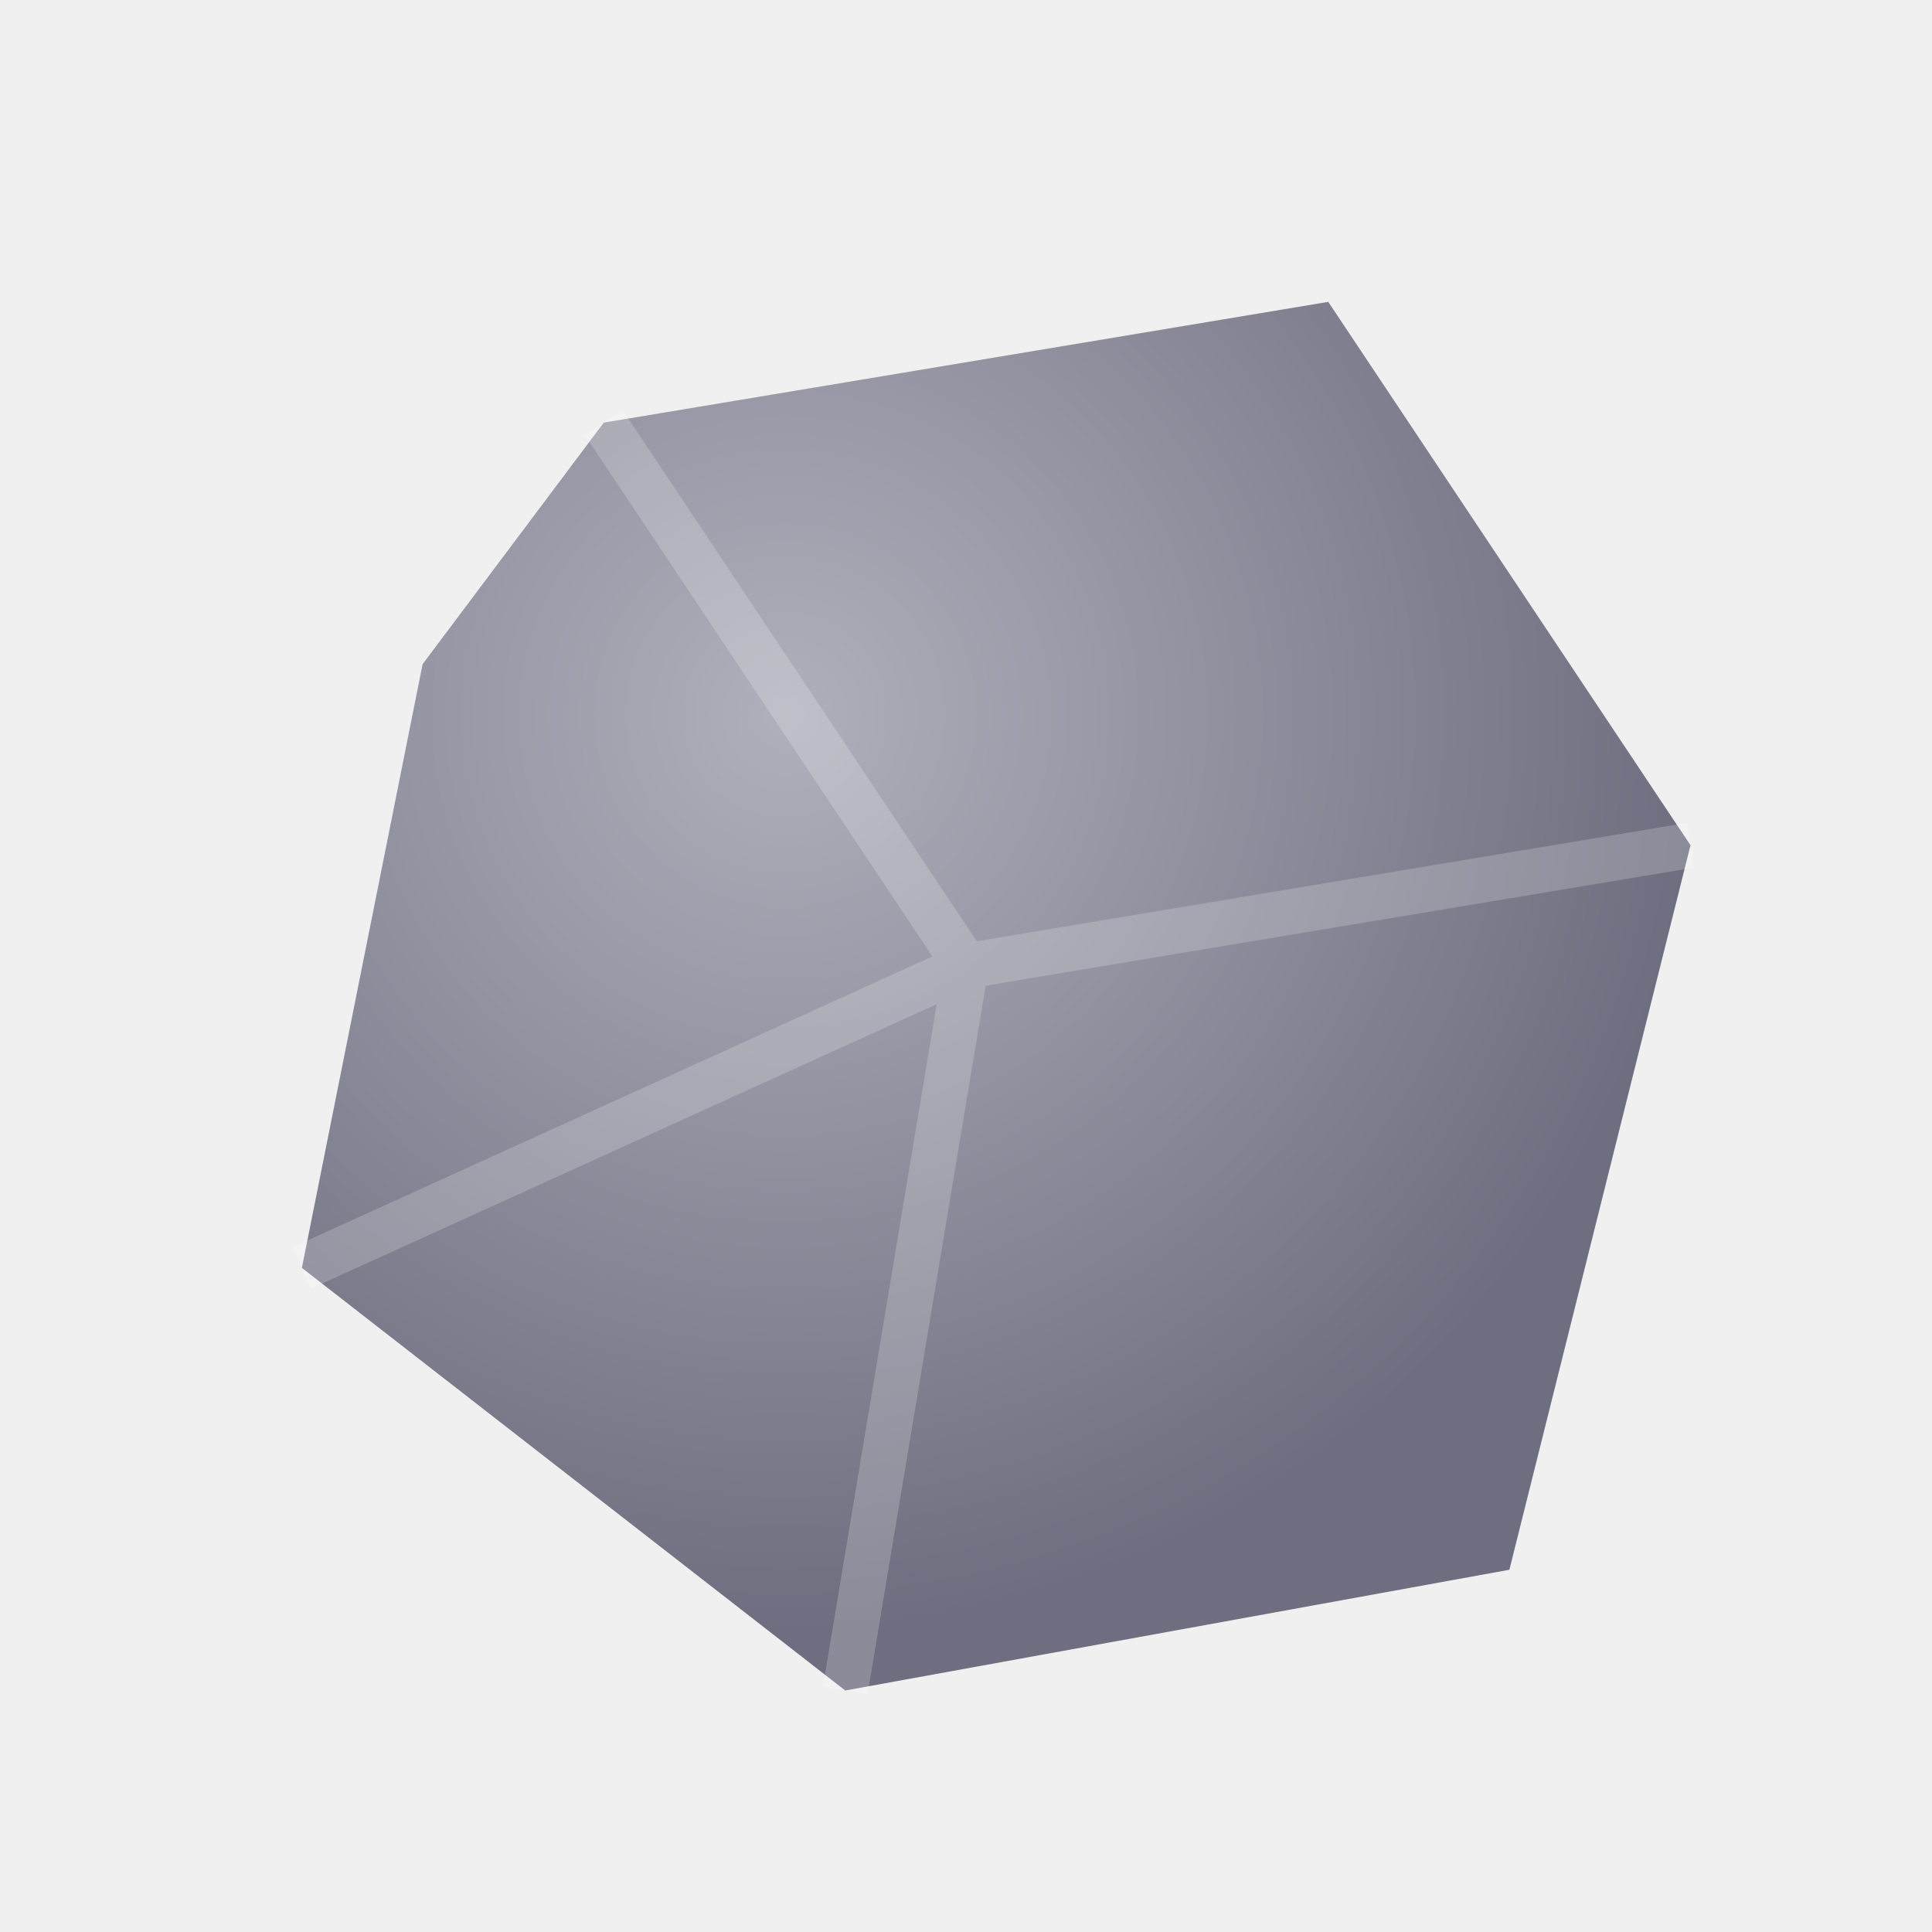
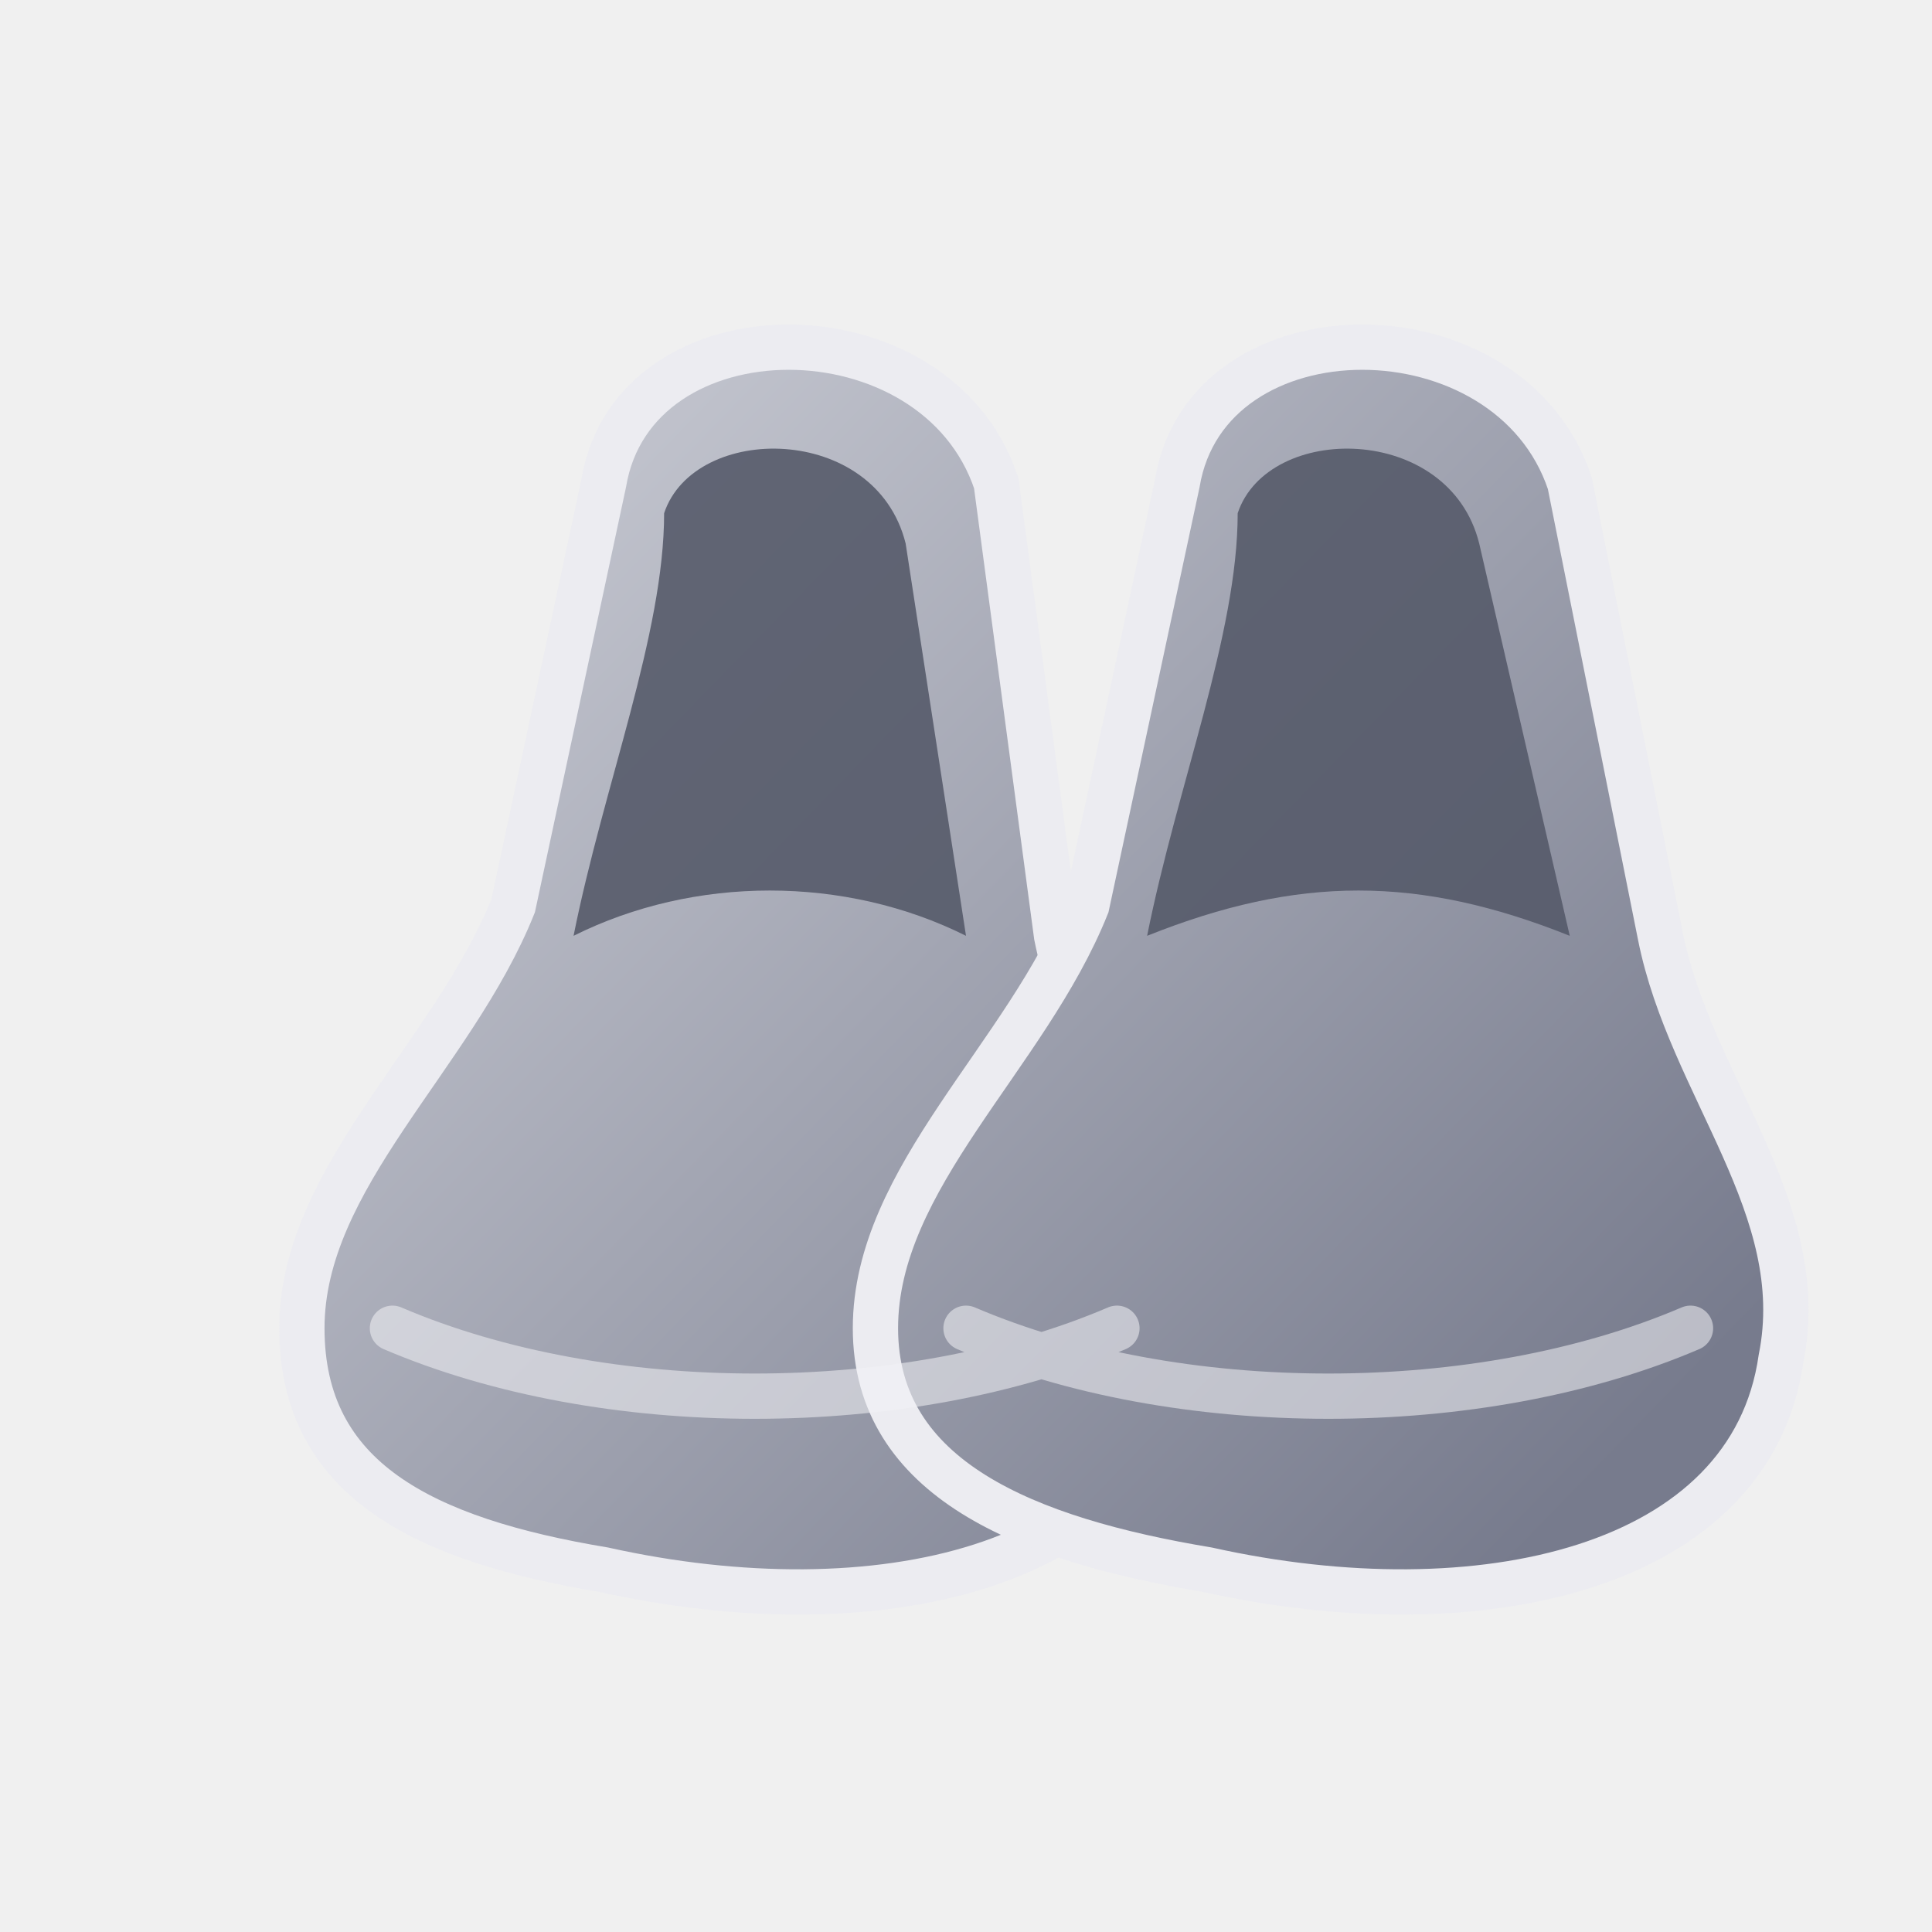
<svg xmlns="http://www.w3.org/2000/svg" viewBox="0 0 64 64" fill="none">
  <defs>
-     <radialGradient id="sg" cx="35%" cy="30%" r="65%">
-       <stop offset="0%" stop-color="#B0B0BC" />
-       <stop offset="100%" stop-color="#6E6E80" />
-     </radialGradient>
+     <linearGradient id="slipper-felt" x1="14" y1="15" x2="51" y2="51" gradientUnits="userSpaceOnUse">
+       <stop stop-color="#C7C9D2" />
+       <stop offset="1" stop-color="#777B8D" />
+     </linearGradient>
  </defs>
-   <path d="M20 14L44 10L56 28L50 52L28 56L10 42L14 22Z" fill="url(#sg)" />
-   <path d="M20 14L32 32L56 28M32 32L28 56M32 32L10 42" stroke="white" stroke-width="1.5" opacity="0.2" />
+   <path d="M10 44C10 39 15 35 17 30L20 16C21 10 31 10 33 16L35 31C36 36 40 40 39 45C38 52 29 54 20 52C14 51 10 49 10 44Z" fill="url(#slipper-felt)" stroke="#ECECF1" stroke-width="1.5" />
+   <path d="M29 44C29 39 34 35 36 30L39 16C40 10 50 10 52 16L55 31C56 36 60 40 59 45C58 52 49 54 40 52C34 51 29 49 29 44Z" fill="url(#slipper-felt)" stroke="#ECECF1" stroke-width="1.5" />
+   <path d="M19 31C20 26 22 21 22 17C23 14 29 14 30 18L32 31C28 29 23 29 19 31ZM38 31C39 26 41 21 41 17C42 14 48 14 49 18L52 31C47 29 43 29 38 31Z" fill="#545868" opacity=".88" />
+   <path d="M13 44C20 47 30 47 37 44M32 44C39 47 49 47 56 44" stroke="#F2F2F5" stroke-width="1.5" stroke-linecap="round" opacity=".55" />
</svg>
